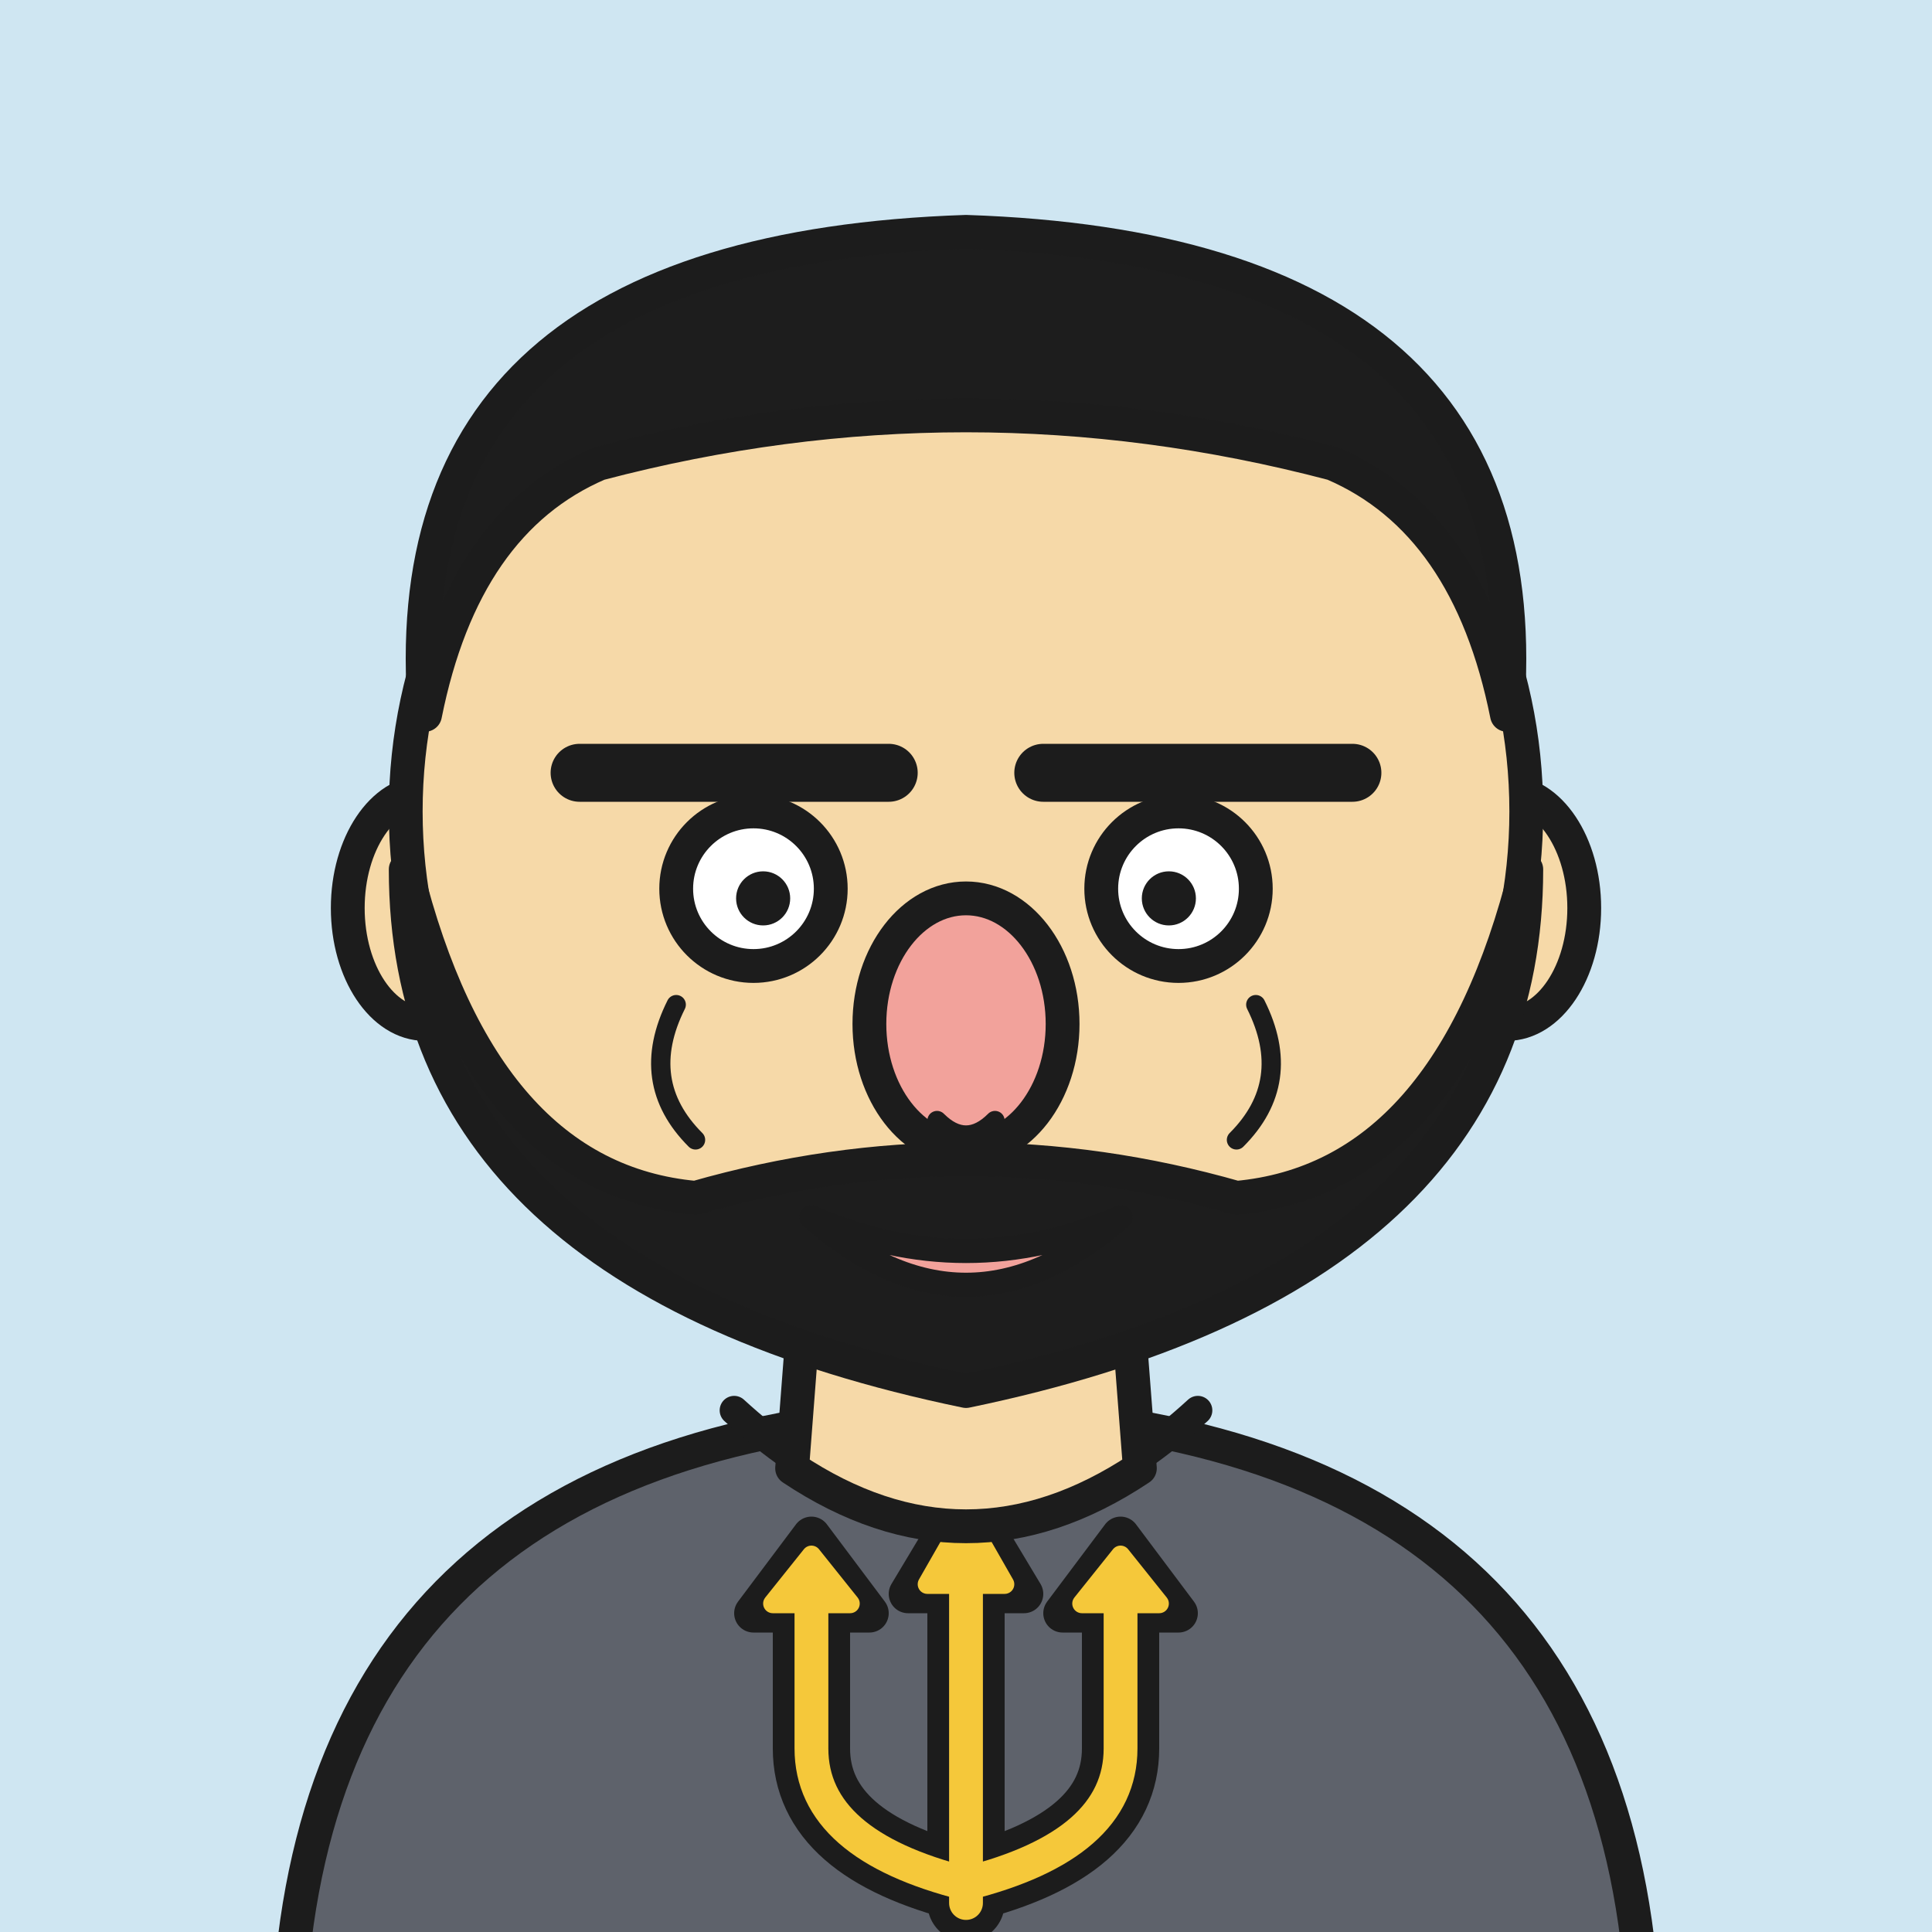
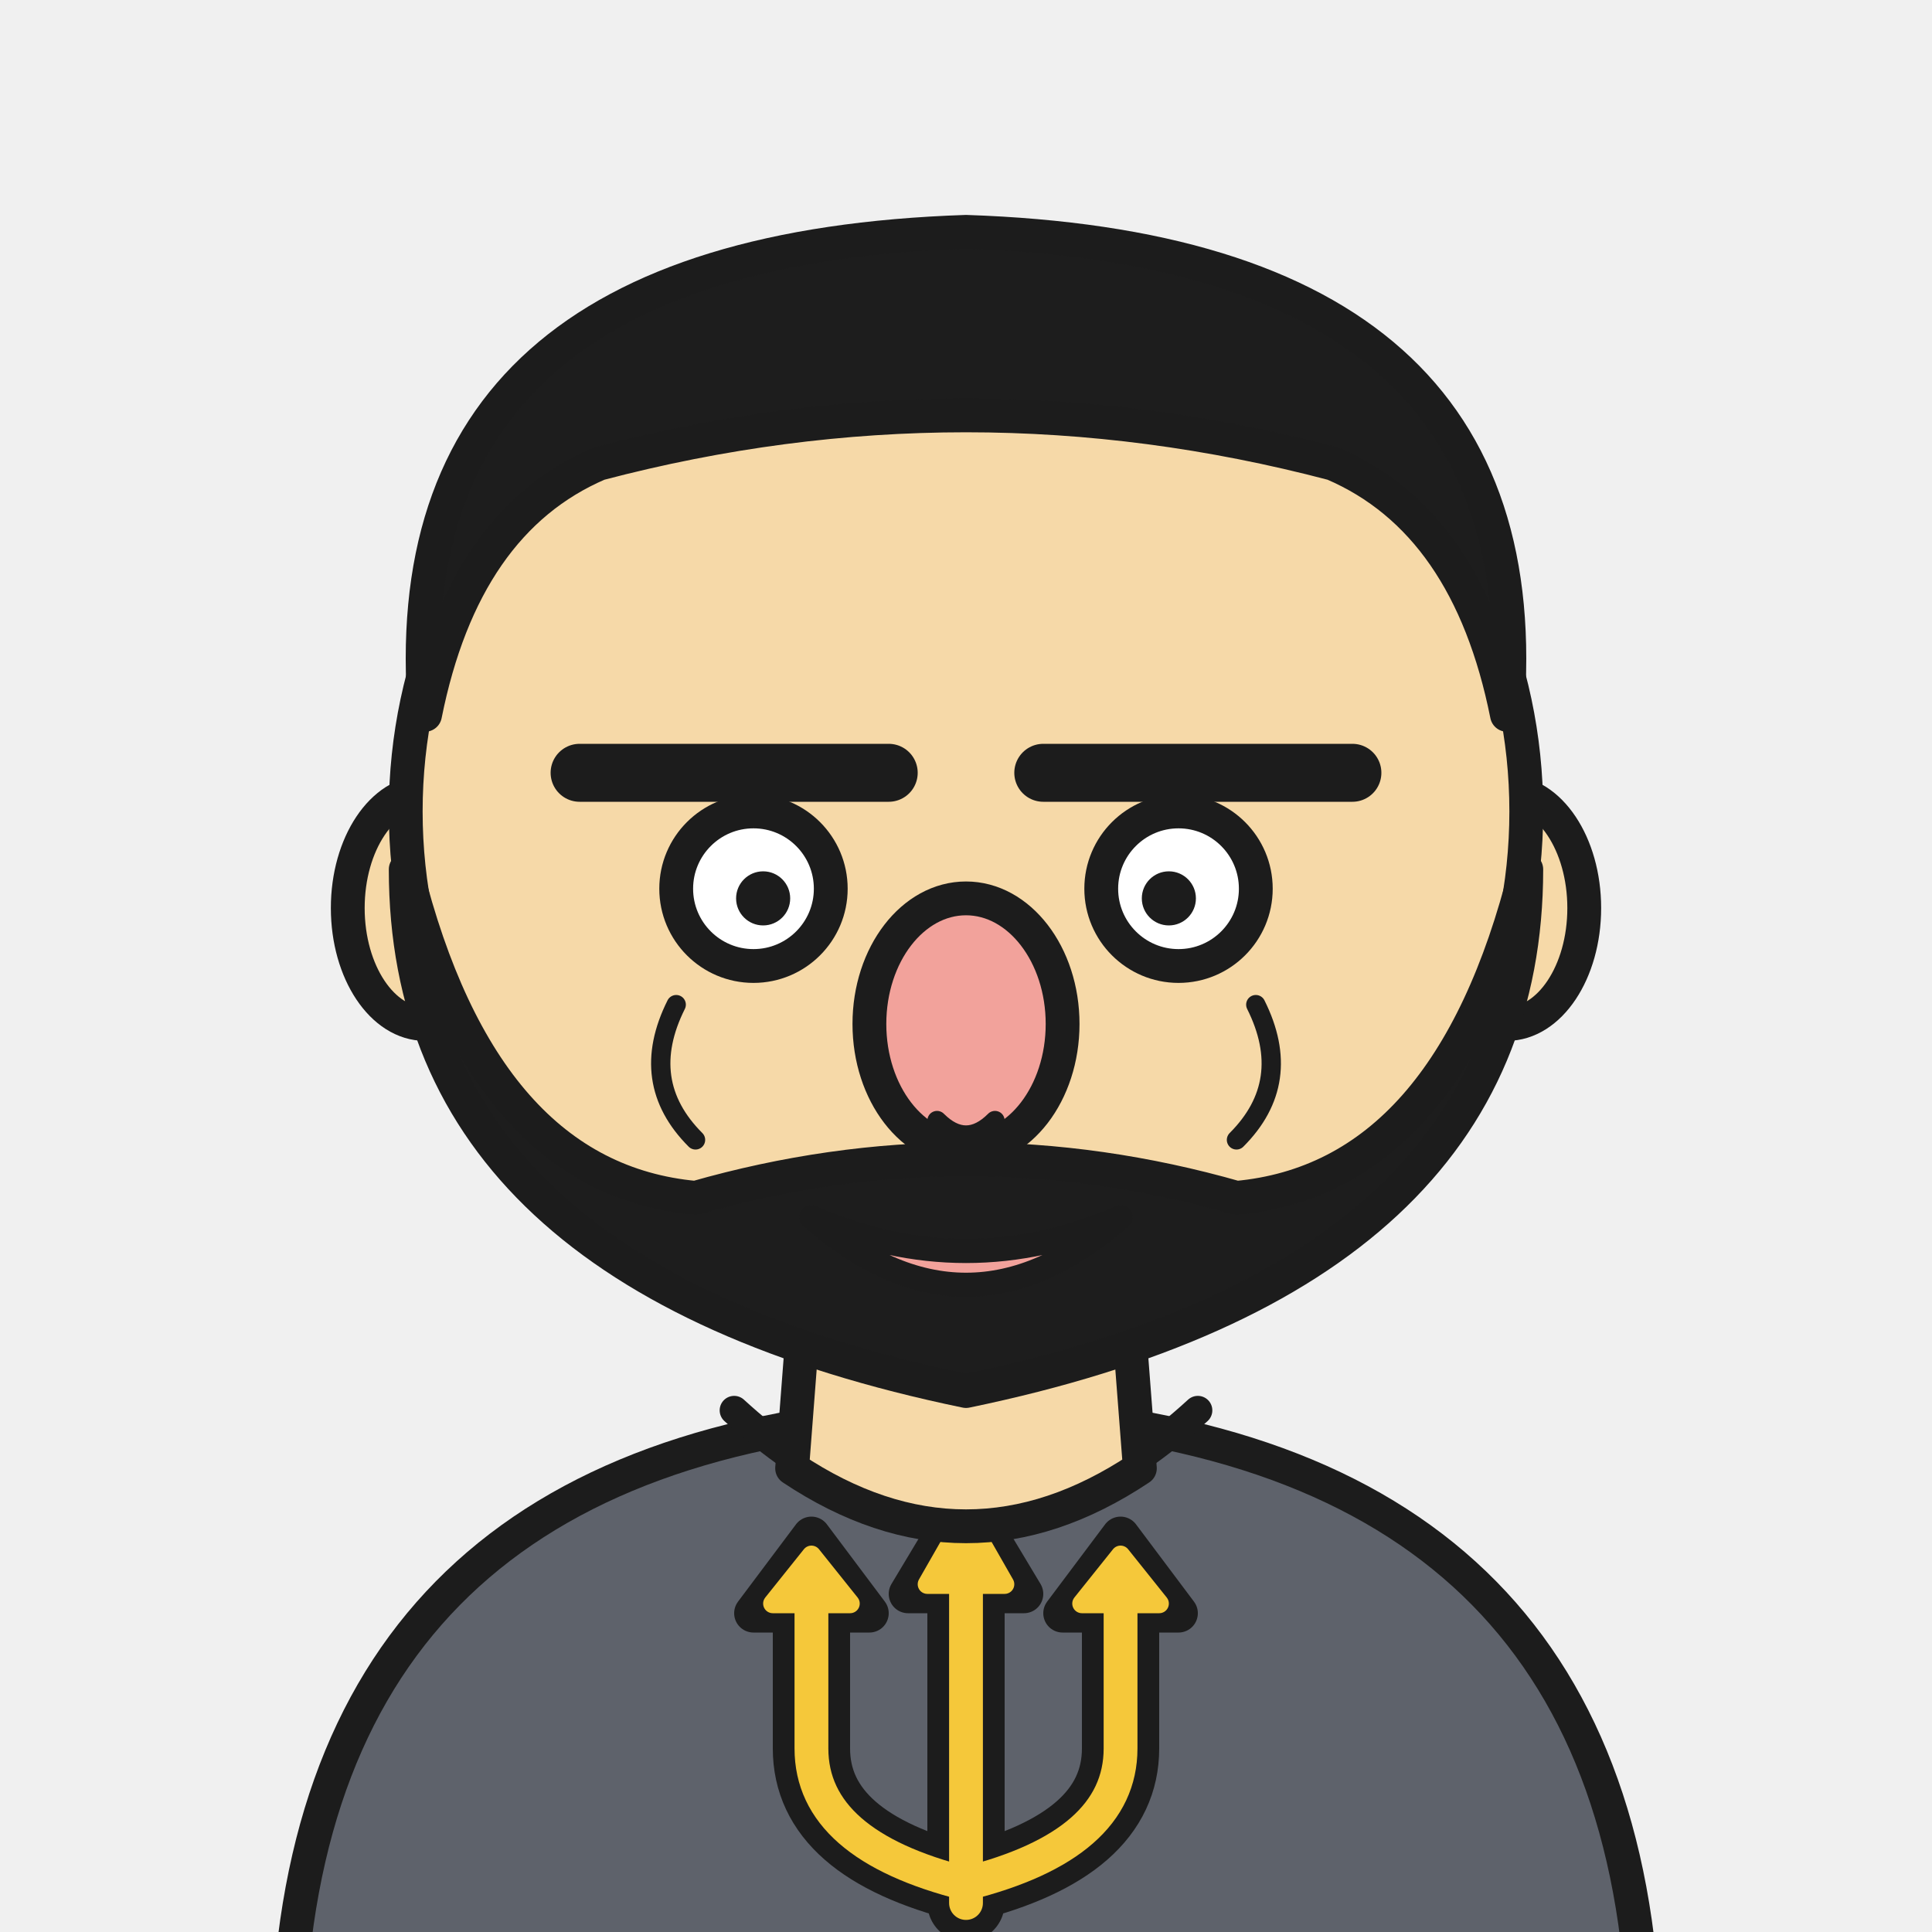
<svg xmlns="http://www.w3.org/2000/svg" viewBox="0 0 200 200" role="img" aria-label="Caricature of Volodymyr Zelensky">
-   <rect width="200" height="200" fill="#CFE6F2" stroke="none" />
  <g stroke="#1c1c1c" stroke-width="3.5" stroke-linejoin="round" stroke-linecap="round">
    <path d="M30 206 Q34 148 100 146 Q166 148 170 206 Z" fill="#5E626B" />
    <path d="M76 146 Q100 168 124 146" fill="none" stroke-width="3" />
    <g transform="translate(0 5)">
      <path d="M84 160 L84 176 Q84 186 100 190 Q116 186 116 176 L116 160 M100 156 L100 192" fill="none" stroke="#1c1c1c" stroke-width="8" />
      <path d="M78 162 L84 154 L90 162 Z M110 162 L116 154 L122 162 Z M94 160 L100 150 L106 160 Z" fill="#1c1c1c" stroke-width="4" />
      <path d="M84 160 L84 176 Q84 186 100 190 Q116 186 116 176 L116 160 M100 156 L100 192" fill="none" stroke="#F5C83A" stroke-width="3.5" />
      <path d="M80 161 L84 156 L88 161 Z M112 161 L116 156 L120 161 Z M96 159 L100 152 L104 159 Z" fill="#F5C83A" stroke="#F5C83A" stroke-width="2" />
    </g>
    <path d="M84 126 L116 126 L118 152 Q100 164 82 152 Z" fill="#F6D9A8" />
    <ellipse cx="44" cy="94" rx="8" ry="12" fill="#F6D9A8" />
    <ellipse cx="156" cy="94" rx="8" ry="12" fill="#F6D9A8" />
    <ellipse cx="100" cy="84" rx="58" ry="56" fill="#F6D9A8" />
    <path d="M42 90 Q42 132 100 144 Q158 132 158 90 Q150 122 128 124 Q100 116 72 124 Q50 122 42 90 Z" fill="#1d1d1d" />
    <path d="M84 126 Q100 133 116 126 Q100 140 84 126 Z" fill="#F2A29B" stroke-width="2.5" />
    <path d="M44 74 Q40 26 100 24 Q160 26 156 74 Q152 54 138 48 Q100 38 62 48 Q48 54 44 74 Z" fill="#1d1d1d" />
    <path d="M60 80 L92 80" stroke-width="6" />
    <path d="M108 80 L140 80" stroke-width="6" />
    <circle cx="78" cy="92" r="8" fill="#FFFFFF" />
    <circle cx="79" cy="93" r="2.8" fill="#1c1c1c" stroke="none" />
    <circle cx="122" cy="92" r="8" fill="#FFFFFF" />
    <circle cx="121" cy="93" r="2.8" fill="#1c1c1c" stroke="none" />
    <ellipse cx="100" cy="106" rx="10" ry="13" fill="#F2A29B" />
    <path d="M97 116 Q100 119 103 116" fill="none" stroke-width="2" />
    <path d="M70 104 Q66 112 72 118 M130 104 Q134 112 128 118" fill="none" stroke-width="2" />
  </g>
</svg>
